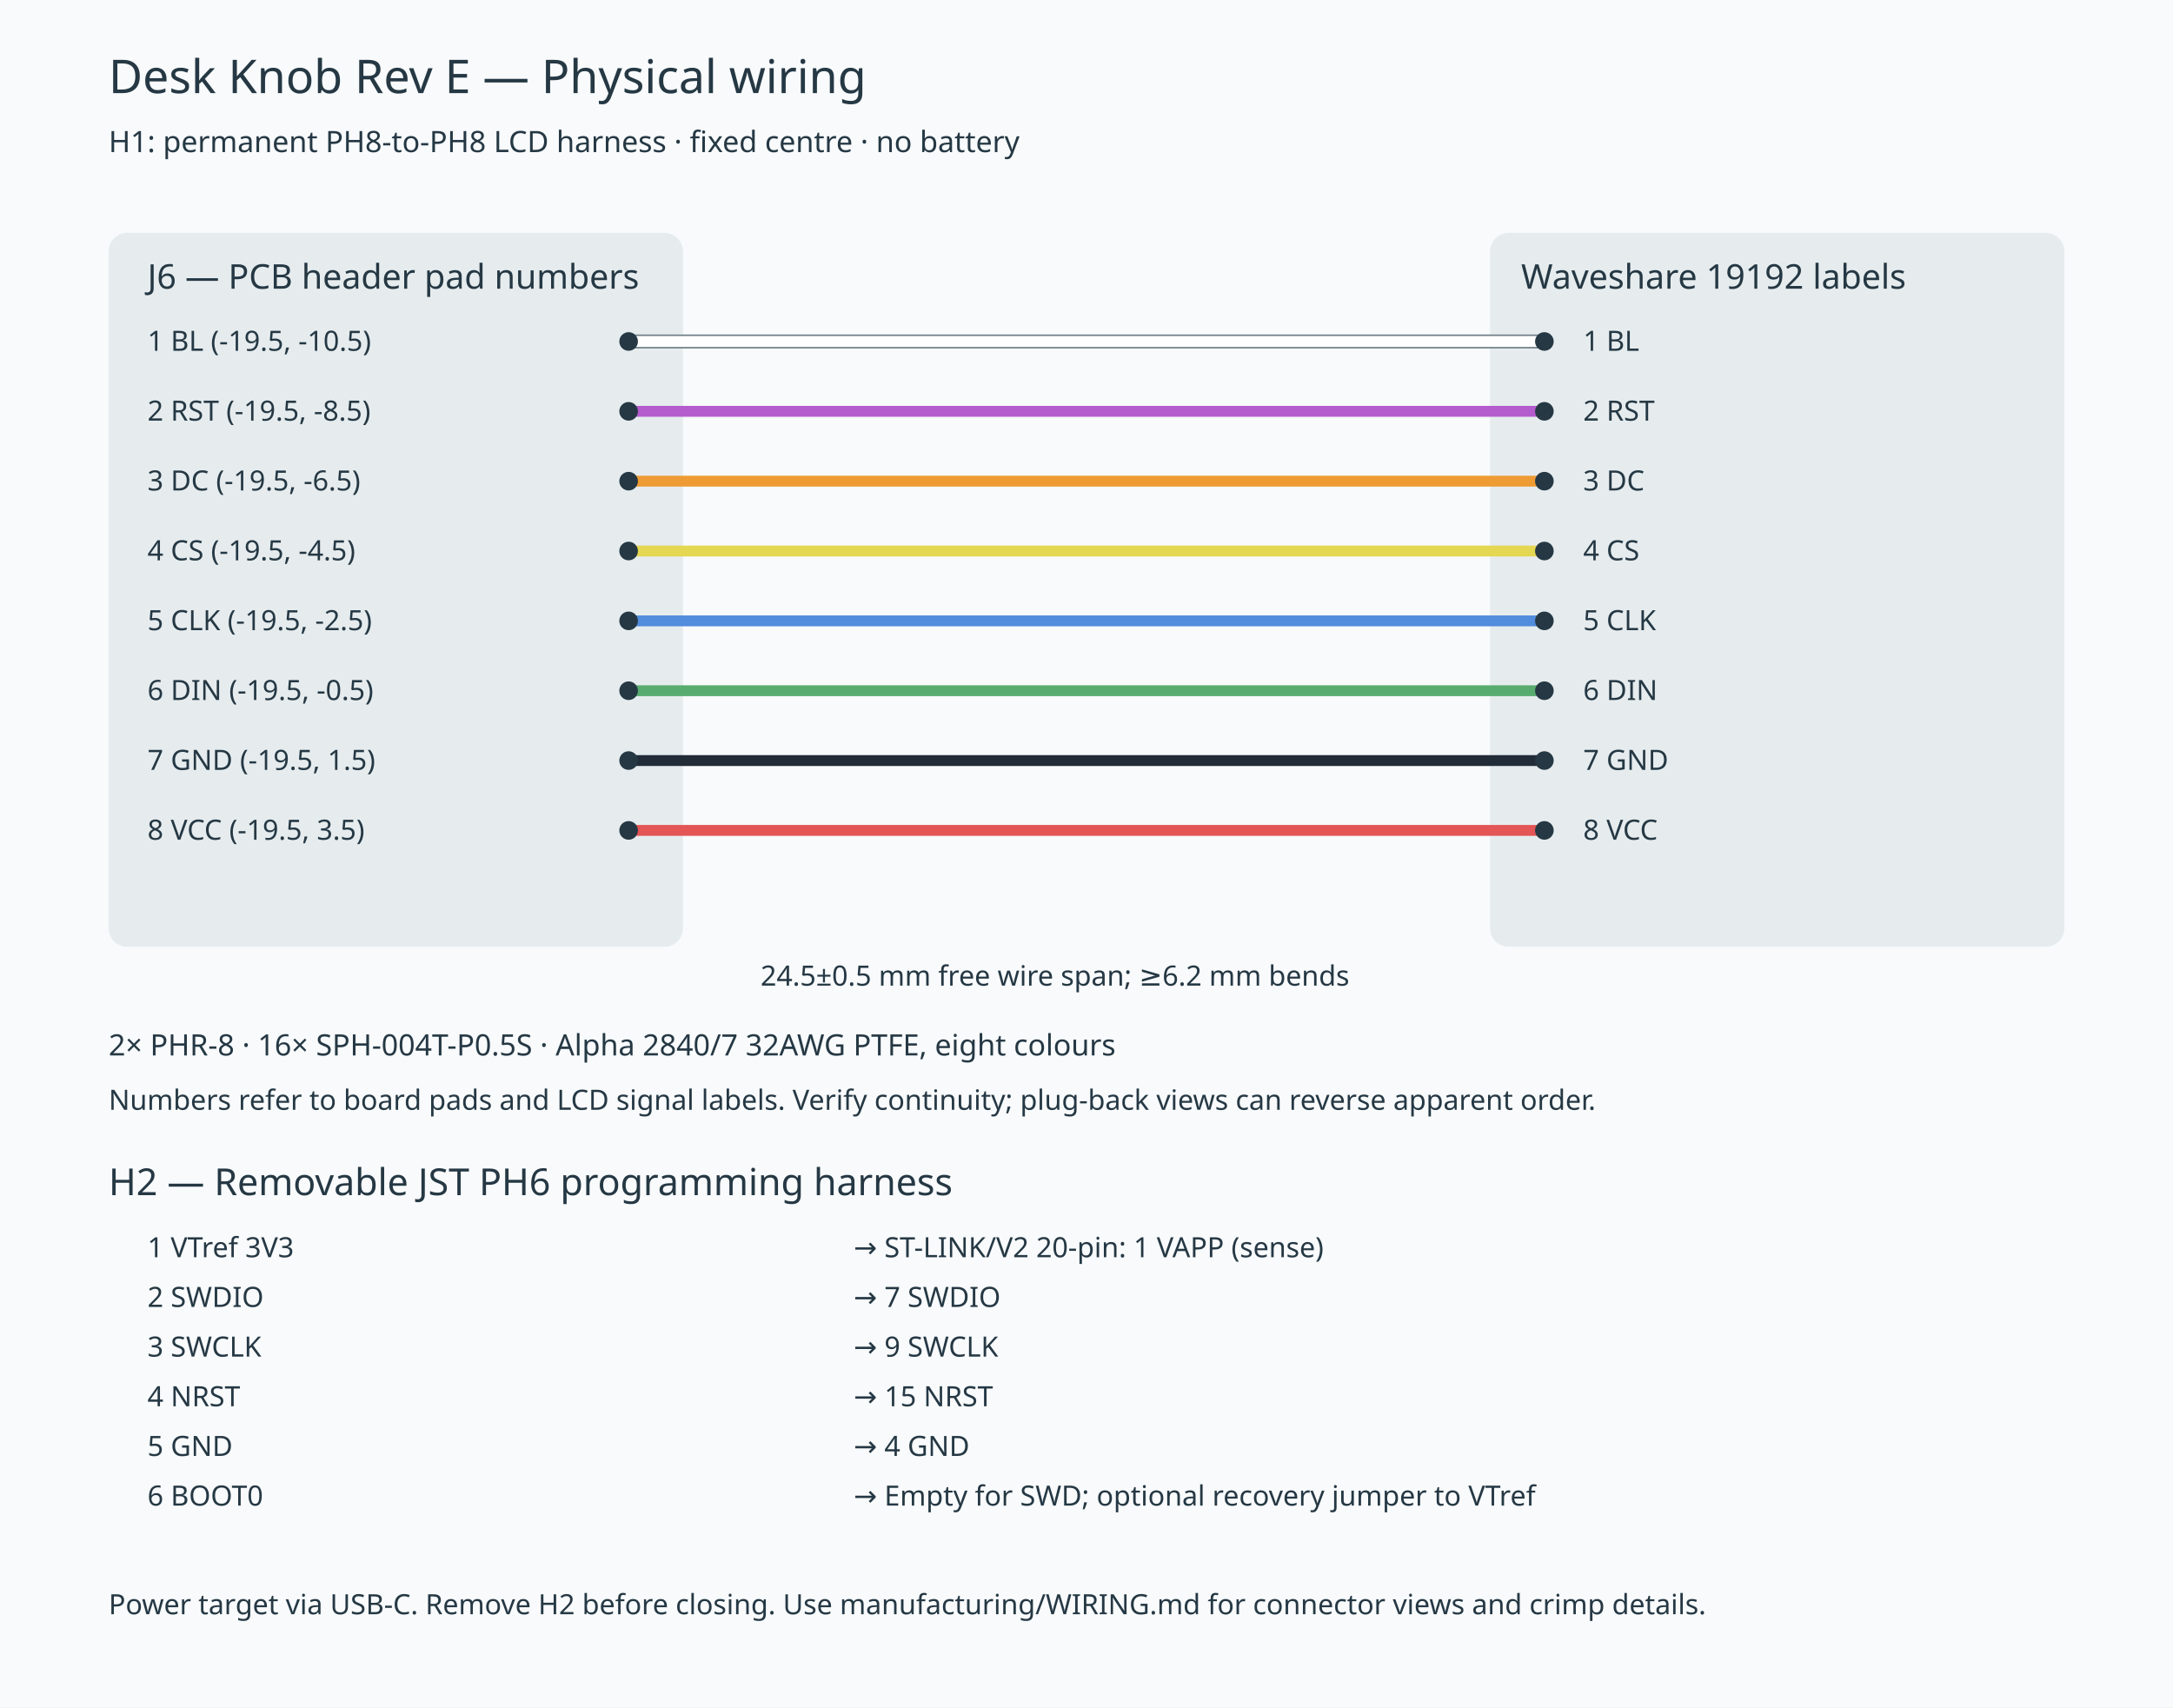
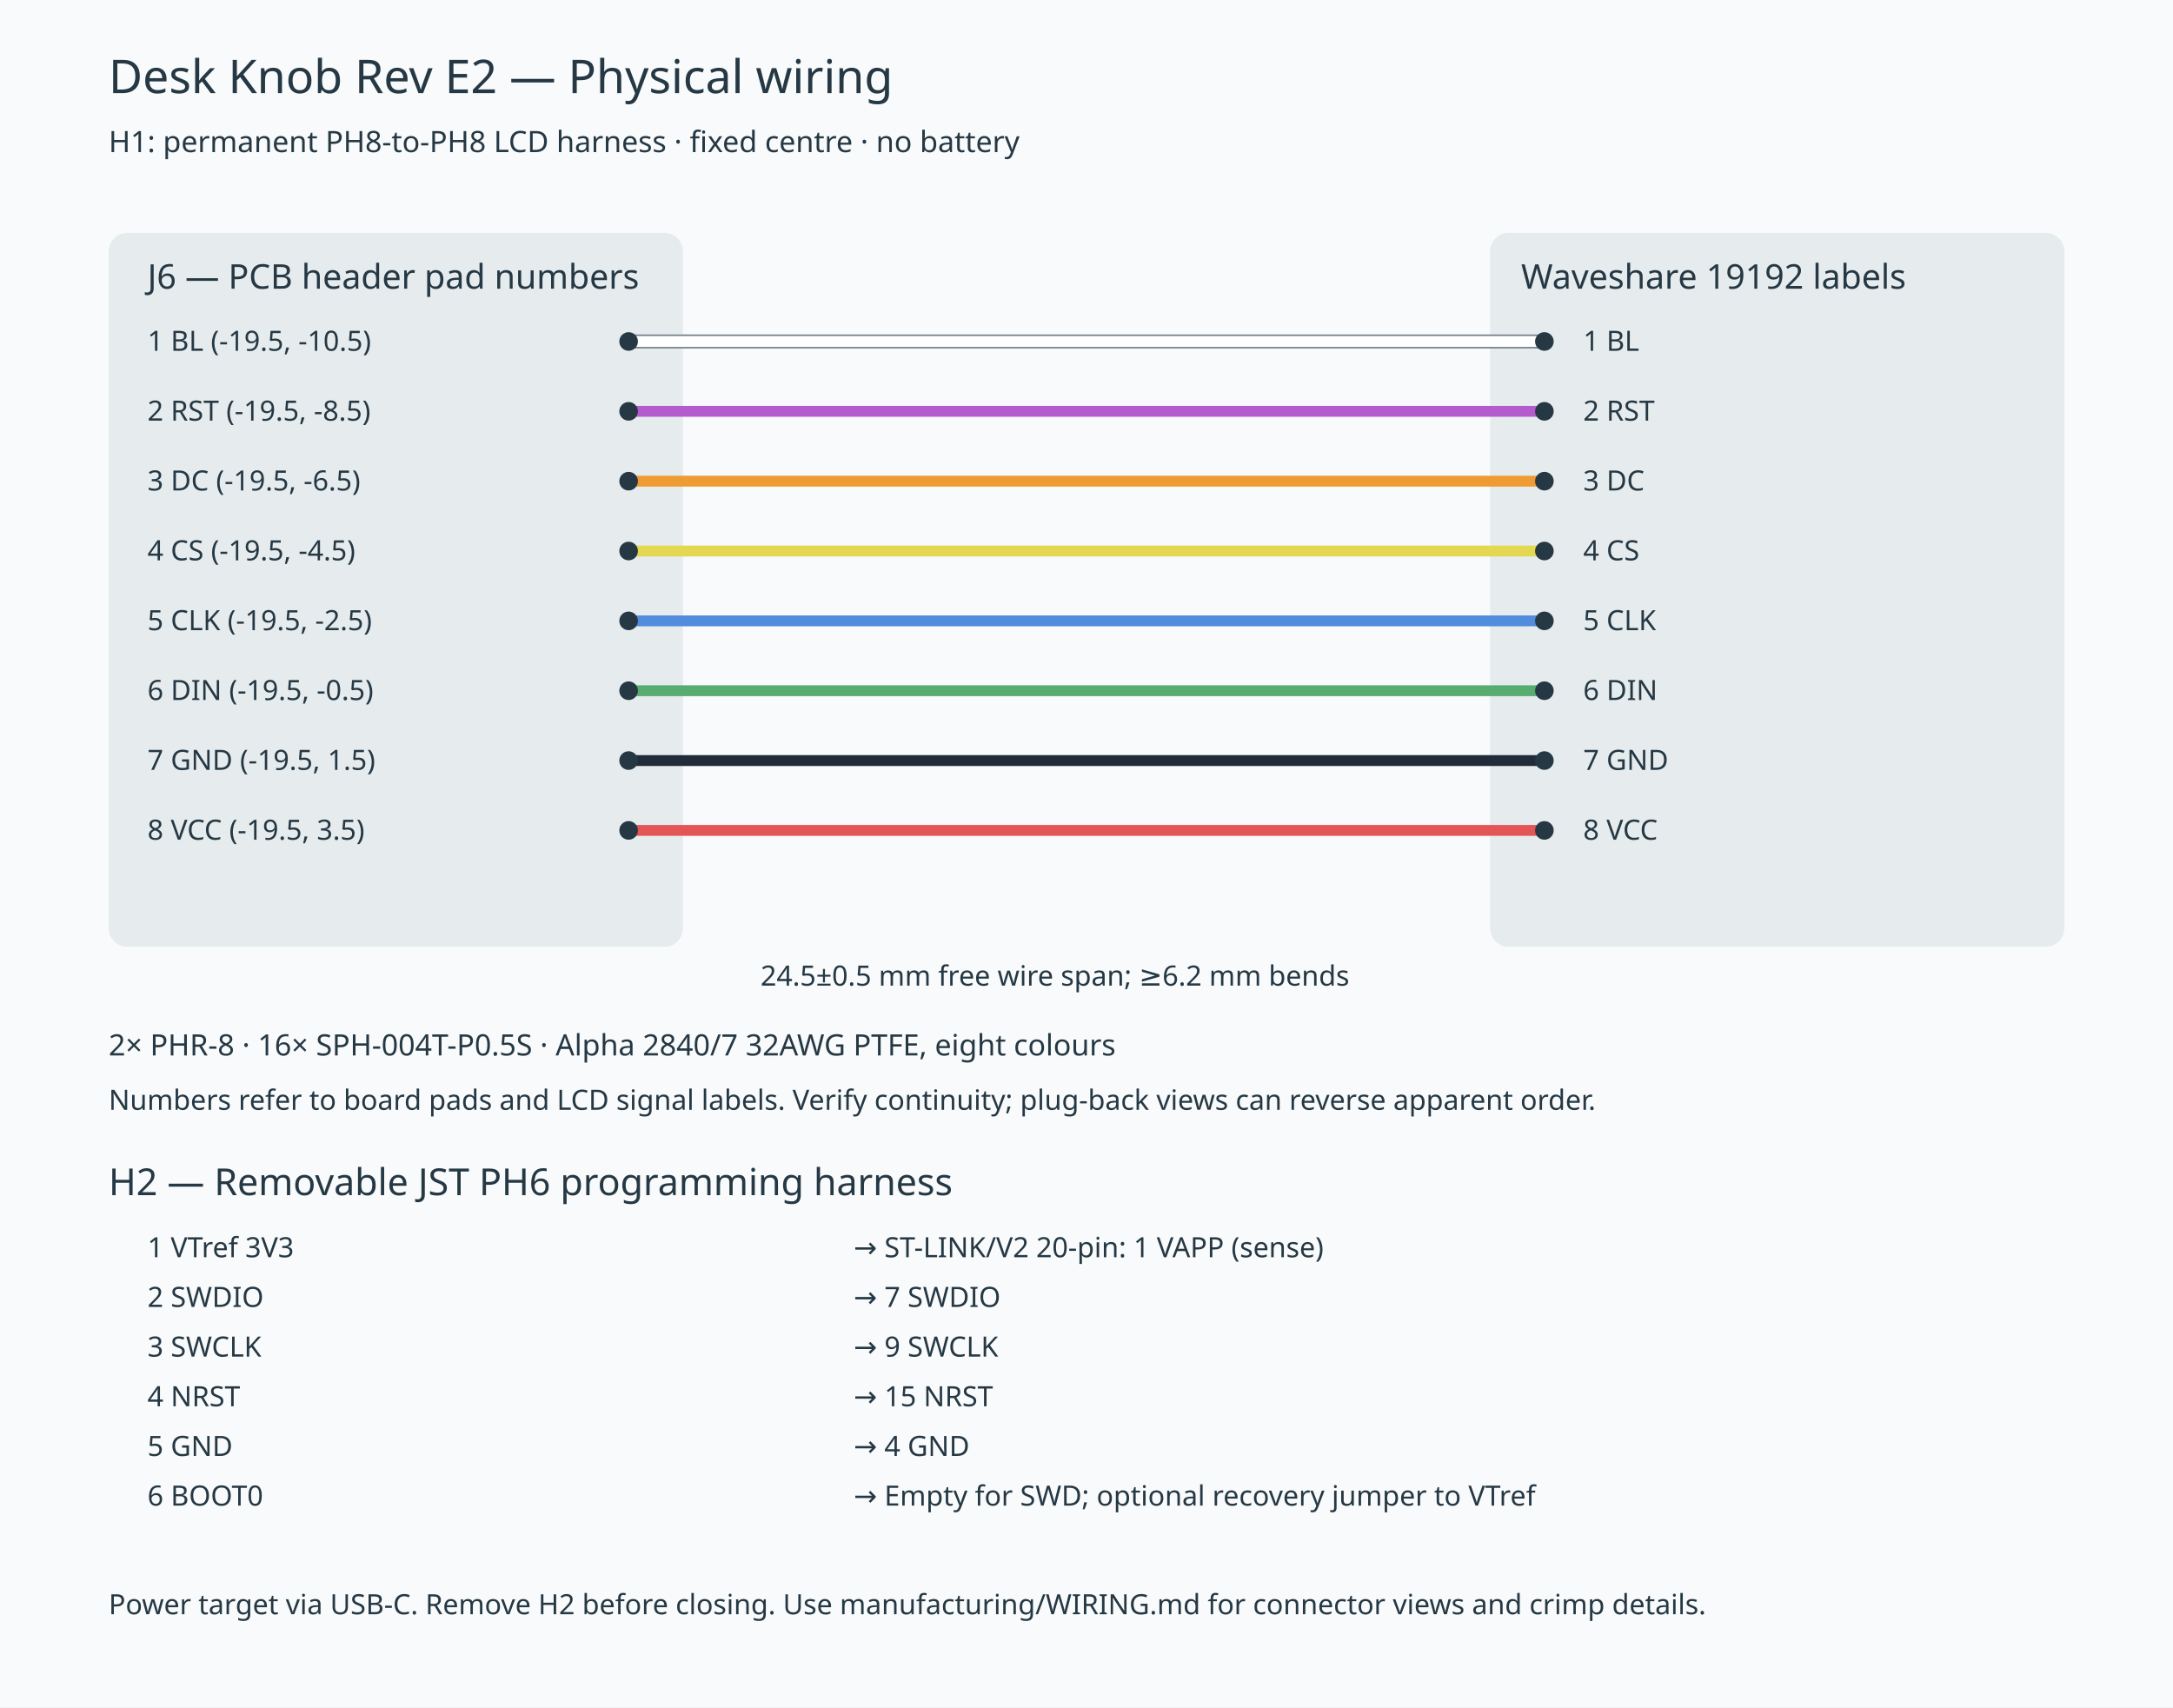
<svg xmlns="http://www.w3.org/2000/svg" width="1400" height="1100" viewBox="0 0 1400 1100">
  <rect width="1400" height="1100" fill="#f8fafb" />
  <g font-family="sans-serif" fill="#253844">
-     <text x="70" y="60" font-size="30">Desk Knob Rev E — Physical wiring</text>
+     <text x="70" y="60" font-size="30">Desk Knob Rev E2 — Physical wiring</text>
    <text x="70" y="98" font-size="19">H1: permanent PH8-to-PH8 LCD harness · fixed centre · no battery</text>
    <rect x="70" y="150" width="370" height="460" rx="12" fill="#e6ecee" />
    <rect x="960" y="150" width="370" height="460" rx="12" fill="#e6ecee" />
    <text x="95" y="186" font-size="22">J6 — PCB header pad numbers</text>
    <text x="980" y="186" font-size="22">Waveshare 19192 labels</text>
    <text x="95" y="226" font-size="18">1  BL   (-19.5, -10.5)</text>
    <path d="M 405 220 L 995 220" stroke="#73828a" stroke-width="9" />
    <path d="M 405 220 L 995 220" stroke="#ffffff" stroke-width="7" />
    <circle cx="405" cy="220" r="6" fill="#253844" />
    <circle cx="995" cy="220" r="6" fill="#253844" />
    <text x="1020" y="226" font-size="18">1  BL</text>
    <text x="95" y="271" font-size="18">2  RST   (-19.5, -8.5)</text>
    <path d="M 405 265 L 995 265" stroke="#b45cce" stroke-width="7" />
    <circle cx="405" cy="265" r="6" fill="#253844" />
    <circle cx="995" cy="265" r="6" fill="#253844" />
    <text x="1020" y="271" font-size="18">2  RST</text>
    <text x="95" y="316" font-size="18">3  DC   (-19.5, -6.5)</text>
    <path d="M 405 310 L 995 310" stroke="#ee9b34" stroke-width="7" />
    <circle cx="405" cy="310" r="6" fill="#253844" />
    <circle cx="995" cy="310" r="6" fill="#253844" />
    <text x="1020" y="316" font-size="18">3  DC</text>
    <text x="95" y="361" font-size="18">4  CS   (-19.5, -4.5)</text>
    <path d="M 405 355 L 995 355" stroke="#e4d751" stroke-width="7" />
    <circle cx="405" cy="355" r="6" fill="#253844" />
    <circle cx="995" cy="355" r="6" fill="#253844" />
    <text x="1020" y="361" font-size="18">4  CS</text>
    <text x="95" y="406" font-size="18">5  CLK   (-19.5, -2.5)</text>
    <path d="M 405 400 L 995 400" stroke="#528cdd" stroke-width="7" />
    <circle cx="405" cy="400" r="6" fill="#253844" />
    <circle cx="995" cy="400" r="6" fill="#253844" />
    <text x="1020" y="406" font-size="18">5  CLK</text>
    <text x="95" y="451" font-size="18">6  DIN   (-19.5, -0.5)</text>
    <path d="M 405 445 L 995 445" stroke="#59ac70" stroke-width="7" />
    <circle cx="405" cy="445" r="6" fill="#253844" />
    <circle cx="995" cy="445" r="6" fill="#253844" />
    <text x="1020" y="451" font-size="18">6  DIN</text>
    <text x="95" y="496" font-size="18">7  GND   (-19.5, 1.5)</text>
    <path d="M 405 490 L 995 490" stroke="#222c38" stroke-width="7" />
    <circle cx="405" cy="490" r="6" fill="#253844" />
    <circle cx="995" cy="490" r="6" fill="#253844" />
    <text x="1020" y="496" font-size="18">7  GND</text>
    <text x="95" y="541" font-size="18">8  VCC   (-19.5, 3.5)</text>
    <path d="M 405 535 L 995 535" stroke="#e45555" stroke-width="7" />
    <circle cx="405" cy="535" r="6" fill="#253844" />
    <circle cx="995" cy="535" r="6" fill="#253844" />
    <text x="1020" y="541" font-size="18">8  VCC</text>
    <text x="490" y="635" font-size="18">24.5±0.5 mm free wire span; ≥6.2 mm bends</text>
    <text x="70" y="680" font-size="19">2× PHR-8 · 16× SPH-004T-P0.5S · Alpha 2840/7 32AWG PTFE, eight colours</text>
    <text x="70" y="715" font-size="18">Numbers refer to board pads and LCD signal labels. Verify continuity; plug-back views can reverse apparent order.</text>
    <text x="70" y="770" font-size="24">H2 — Removable JST PH6 programming harness</text>
    <text x="95" y="810" font-size="18">1 VTref 3V3</text>
    <text x="550" y="810" font-size="18">→  ST-LINK/V2 20-pin: 1 VAPP (sense)</text>
    <text x="95" y="842" font-size="18">2 SWDIO</text>
    <text x="550" y="842" font-size="18">→  7 SWDIO</text>
    <text x="95" y="874" font-size="18">3 SWCLK</text>
    <text x="550" y="874" font-size="18">→  9 SWCLK</text>
    <text x="95" y="906" font-size="18">4 NRST</text>
    <text x="550" y="906" font-size="18">→  15 NRST</text>
    <text x="95" y="938" font-size="18">5 GND</text>
    <text x="550" y="938" font-size="18">→  4 GND</text>
    <text x="95" y="970" font-size="18">6 BOOT0</text>
    <text x="550" y="970" font-size="18">→  Empty for SWD; optional recovery jumper to VTref</text>
    <text x="70" y="1040" font-size="18">Power target via USB-C. Remove H2 before closing. Use manufacturing/WIRING.md for connector views and crimp details.</text>
  </g>
</svg>
